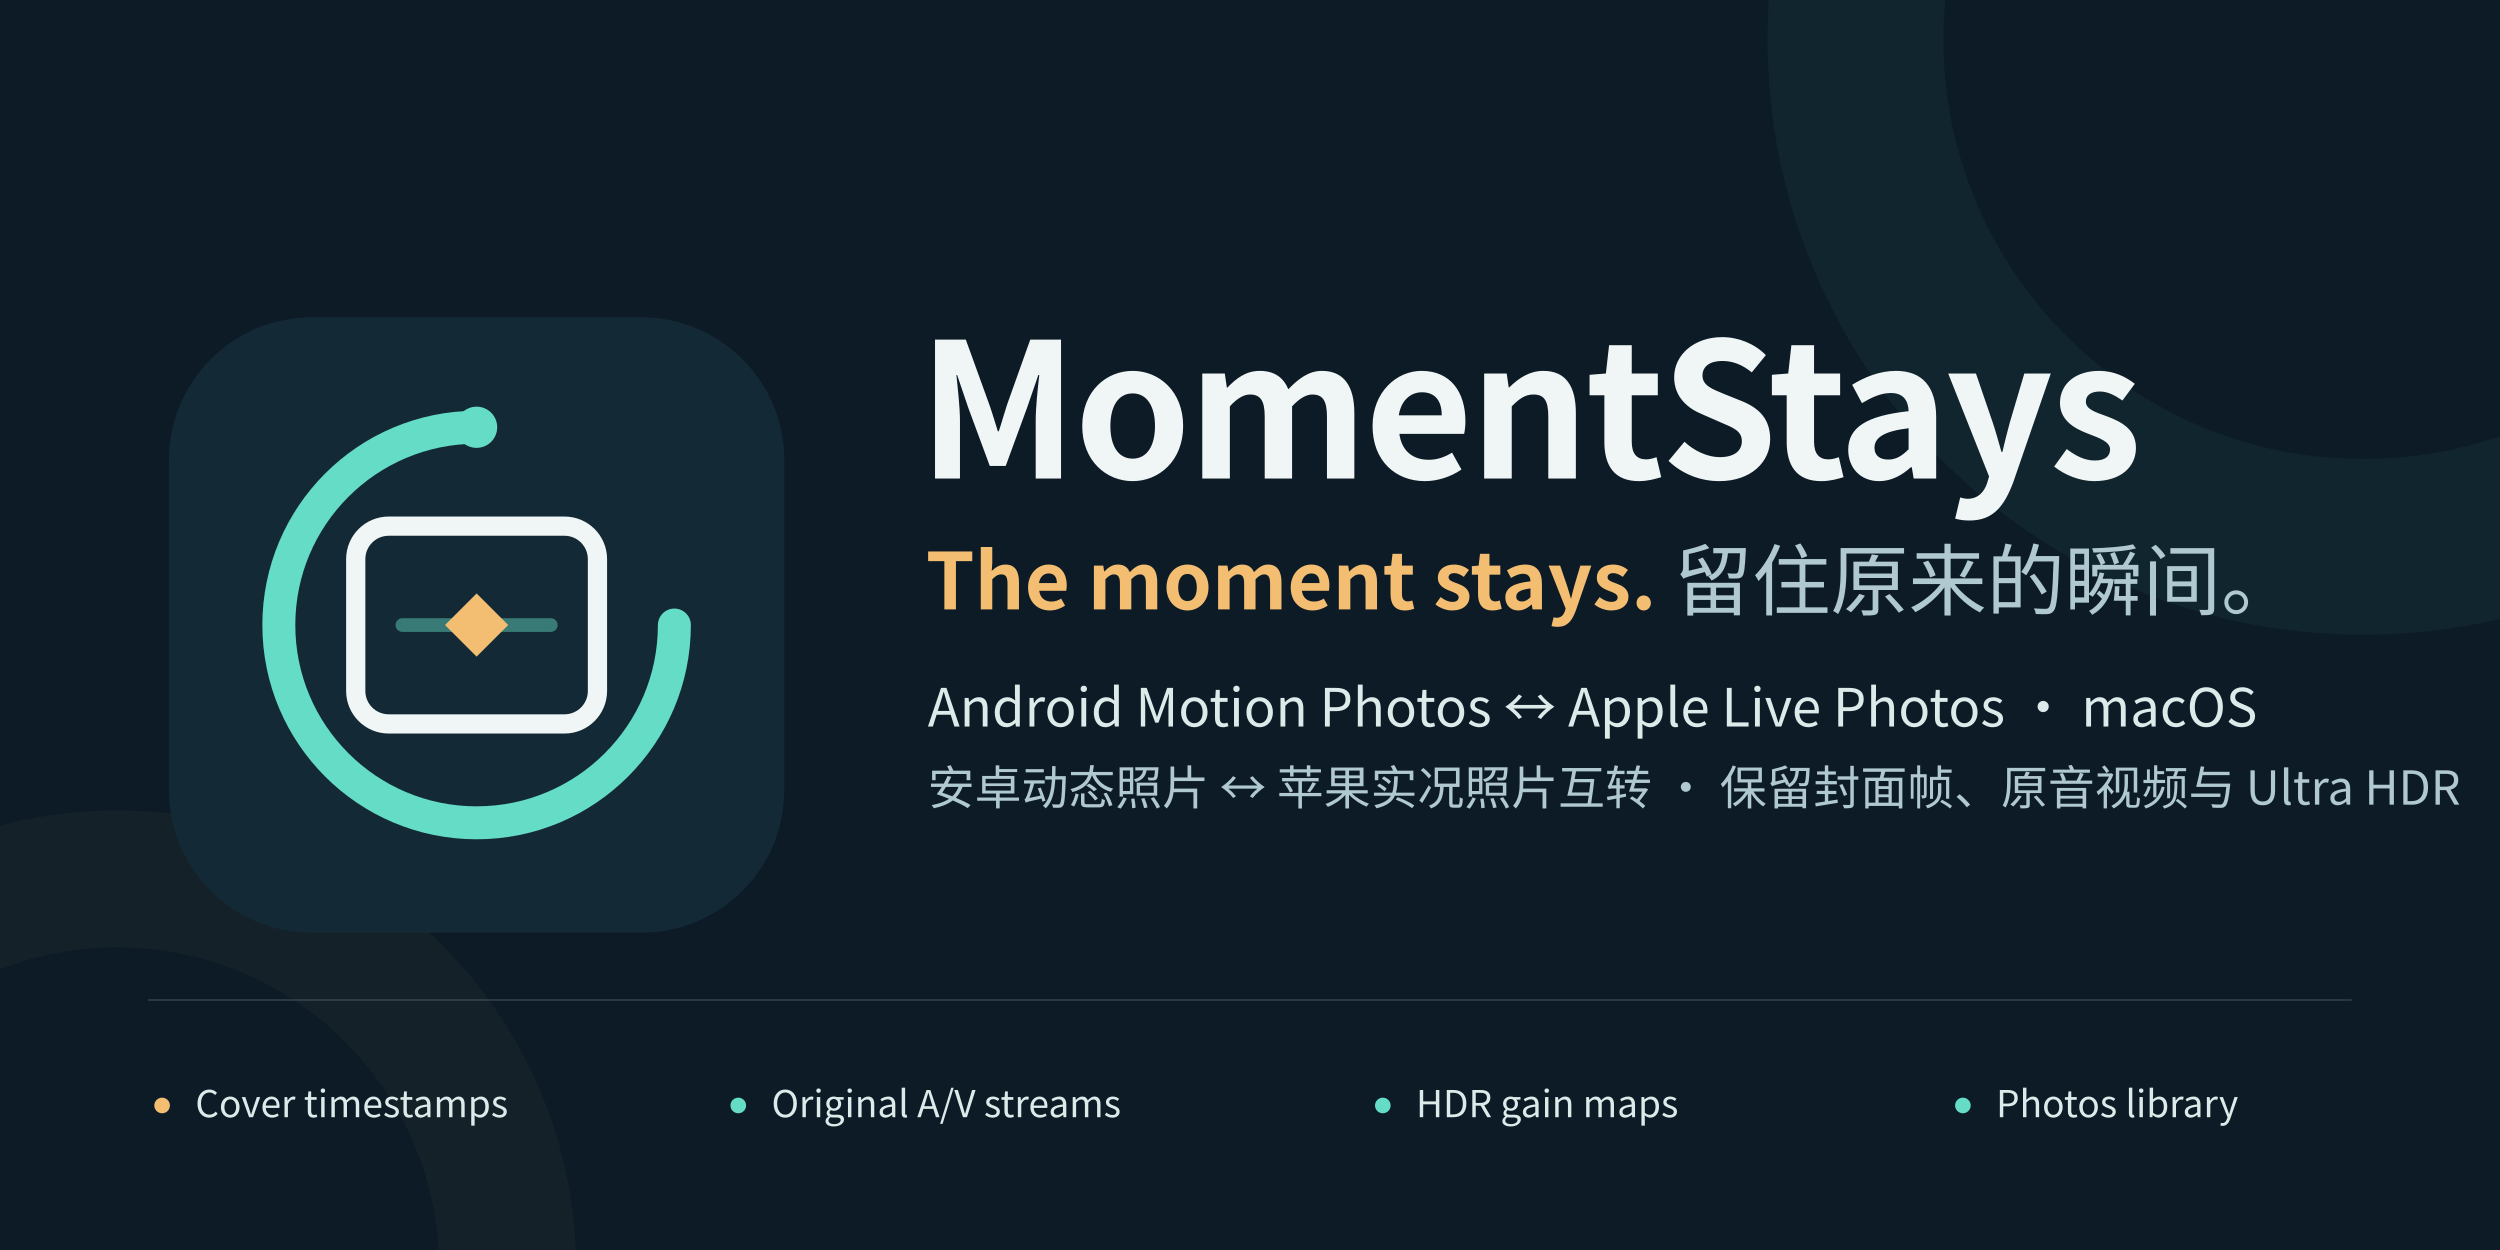
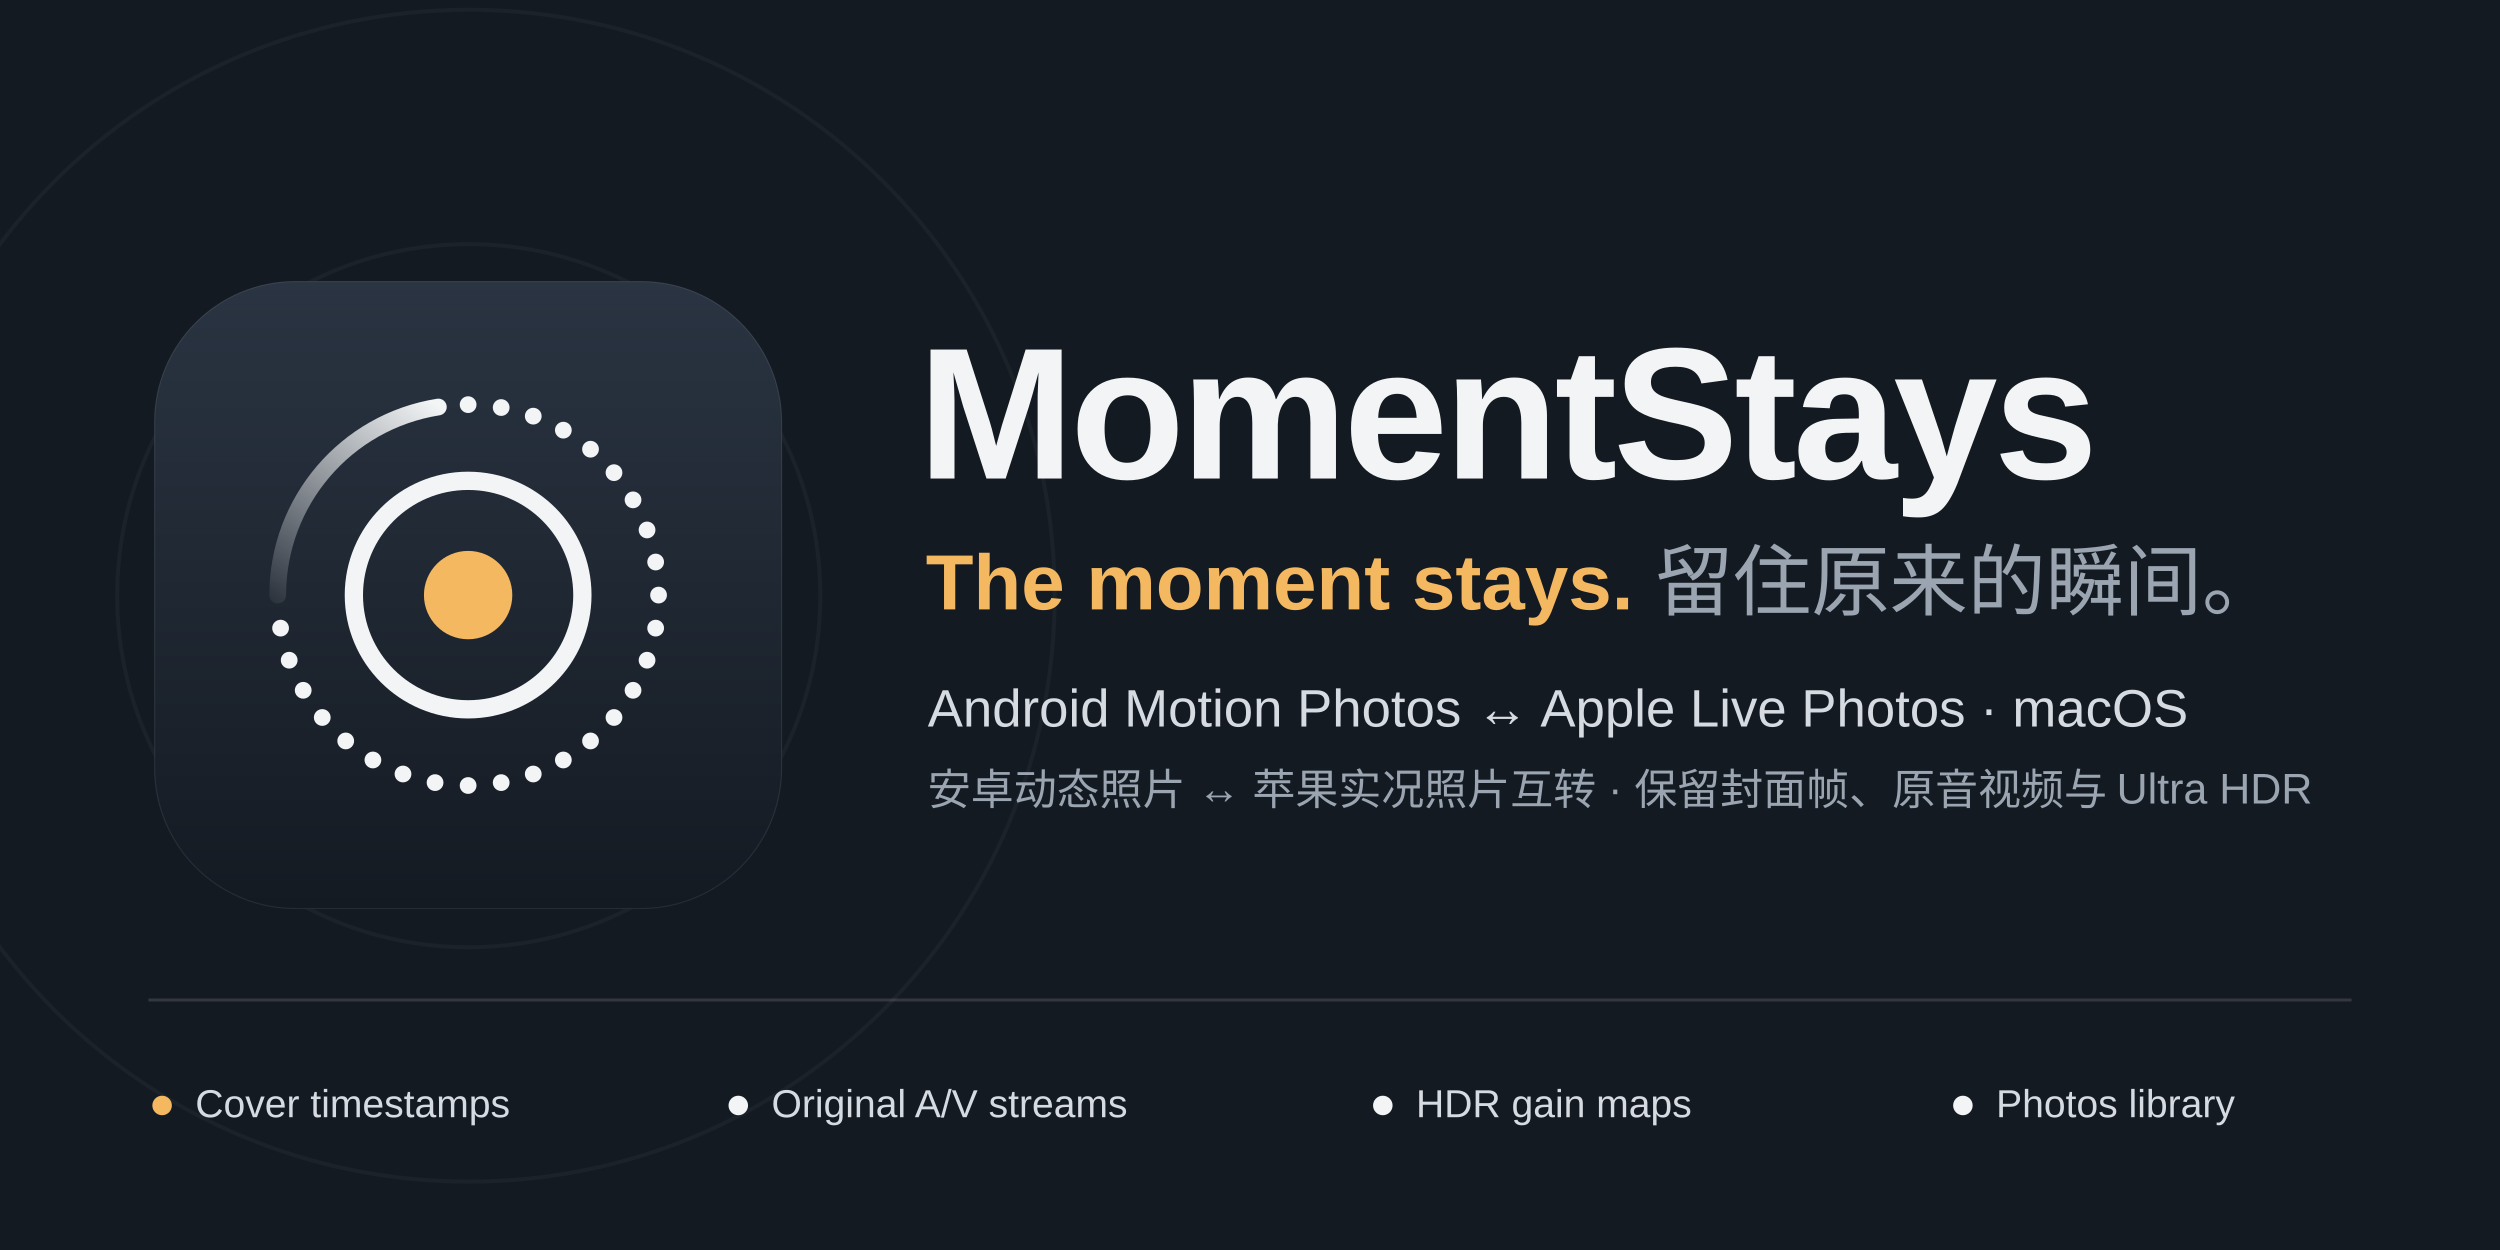
<svg xmlns="http://www.w3.org/2000/svg" width="1280" height="640" viewBox="0 0 1280 640" role="img" aria-labelledby="title desc">
-   <rect width="1280" height="640" fill="#0D1B27" />
-   <circle cx="1210" cy="20" r="260" fill="none" stroke="#65DCC5" stroke-opacity=".05" stroke-width="90" />
-   <circle cx="60" cy="650" r="200" fill="none" stroke="#F3BE72" stroke-opacity=".04" stroke-width="70" />
-   <g transform="translate(64 140) scale(.3516)">
-     <rect x="64" y="64" width="896" height="896" rx="208" fill="#132A36" />
-     <path d="M512 224 A288 288 0 1 0 800 512" fill="none" stroke="#65DCC5" stroke-width="48" stroke-linecap="round" />
-     <circle cx="512" cy="224" r="30" fill="#65DCC5" />
-     <rect x="336" y="368" width="352" height="288" rx="48" fill="none" stroke="#F0F6F5" stroke-width="28" />
-     <path d="M404 512 H620" fill="none" stroke="#65DCC5" stroke-opacity=".45" stroke-width="20" stroke-linecap="round" />
-     <path d="M512 466 L558 512 L512 558 L466 512 Z" fill="#F3BE72" />
+   <style>.bg{fill:#141A22}.ibg1{stop-color:#2A3442}.ibg2{stop-color:#141A22}.iedge{stroke:rgba(255,255,255,.08)}.inkf{fill:#F2F4F5}.inks{stroke:#F2F4F5}.inkst{stop-color:#F2F4F5}.core{fill:#F4B860}.title{fill:#F2F4F5}.sub{fill:#F4B860}.muted{fill:#9AA5B1}.body{fill:#D5DBE1}.rule{stroke:rgba(242,244,245,.14)}.deco{stroke:rgba(242,244,245,.04)}.dotc{fill:#F4B860}.doti{fill:#F2F4F5}</style>
+   <defs>
+     <linearGradient id="ibg" x1="0" y1="0" x2="0" y2="1">
+       <stop offset="0" class="ibg1" />
+       <stop offset="1" class="ibg2" />
+     </linearGradient>
+     <linearGradient id="ibgt" gradientUnits="userSpaceOnUse" x1="262.0" y1="552.0" x2="472.9" y2="265.1">
+       <stop offset="0" class="inkst" stop-opacity="0" />
+       <stop offset="1" class="inkst" />
+     </linearGradient>
+   </defs>
+   <rect width="1280" height="640" class="bg" />
+   <circle cx="240" cy="305" r="300" fill="none" class="deco" stroke-width="2" />
+   <circle cx="240" cy="305" r="180" fill="none" class="deco" stroke-width="2" />
+   <g transform="translate(40 105) scale(.39)">
+     <rect x="100" y="100" width="824" height="824" rx="185" fill="url(#ibg)" />
+     <rect x="100.5" y="100.5" width="823" height="823" rx="184.5" fill="none" class="iedge" stroke-width="1.5" />
+     <path d="M262.0 512.0 A250 250 0 0 1 472.9 265.1" stroke="url(#ibgt)" stroke-width="22" stroke-linecap="round" fill="none" />
+     <circle cx="512.0" cy="262.0" r="11" class="inkf" />
+     <circle cx="555.4" cy="265.8" r="11" class="inkf" />
+     <circle cx="597.5" cy="277.1" r="11" class="inkf" />
+     <circle cx="637.0" cy="295.5" r="11" class="inkf" />
+     <circle cx="672.7" cy="320.5" r="11" class="inkf" />
+     <circle cx="703.5" cy="351.3" r="11" class="inkf" />
+     <circle cx="728.5" cy="387.0" r="11" class="inkf" />
+     <circle cx="746.9" cy="426.5" r="11" class="inkf" />
+     <circle cx="758.2" cy="468.6" r="11" class="inkf" />
+     <circle cx="762.0" cy="512.0" r="11" class="inkf" />
+     <circle cx="758.2" cy="555.4" r="11" class="inkf" />
+     <circle cx="746.9" cy="597.5" r="11" class="inkf" />
+     <circle cx="728.5" cy="637.0" r="11" class="inkf" />
+     <circle cx="703.5" cy="672.7" r="11" class="inkf" />
+     <circle cx="672.7" cy="703.5" r="11" class="inkf" />
+     <circle cx="637.0" cy="728.5" r="11" class="inkf" />
+     <circle cx="597.5" cy="746.9" r="11" class="inkf" />
+     <circle cx="555.4" cy="758.2" r="11" class="inkf" />
+     <circle cx="512.0" cy="762.0" r="11" class="inkf" />
+     <circle cx="468.6" cy="758.2" r="11" class="inkf" />
+     <circle cx="426.5" cy="746.9" r="11" class="inkf" />
+     <circle cx="387.0" cy="728.5" r="11" class="inkf" />
+     <circle cx="351.3" cy="703.5" r="11" class="inkf" />
+     <circle cx="320.5" cy="672.7" r="11" class="inkf" />
+     <circle cx="295.5" cy="637.0" r="11" class="inkf" />
+     <circle cx="277.1" cy="597.5" r="11" class="inkf" />
+     <circle cx="265.8" cy="555.4" r="11" class="inkf" />
+     <circle cx="512" cy="512" r="150" fill="none" class="inks" stroke-width="24" />
+     <circle cx="512" cy="512" r="58" class="core" />
  </g>
-   <g font-family="'Noto Sans CJK SC', 'Noto Sans SC', -apple-system, BlinkMacSystemFont, 'Segoe UI', Arial, sans-serif">
-     <text x="470" y="245" font-size="96" font-weight="700" letter-spacing="-2" fill="#F0F6F5">MomentStays</text>
-     <text x="474" y="312" font-size="40" font-weight="600" fill="#F3BE72">The moment stays. <tspan fill="#B0C8CF" font-weight="400">留住原来的瞬间。</tspan>
+   <g font-family="-apple-system, BlinkMacSystemFont, 'SF Pro Display', 'PingFang SC', 'Noto Sans SC', 'Segoe UI', Arial, sans-serif">
+     <text x="470" y="245" font-size="96" font-weight="700" letter-spacing="-2" class="title">MomentStays</text>
+     <text x="474" y="312" font-size="40" font-weight="600" class="sub">The moment stays. <tspan class="muted" font-weight="400">留住原来的瞬间。</tspan>
    </text>
-     <text x="475" y="372" font-size="27" fill="#DCEAE9">Android Motion Photos ↔ Apple Live Photos · macOS</text>
-     <text x="475" y="412" font-size="24" fill="#B0C8CF">安卓动态照片 ↔ 苹果实况照片互转 · 保留封面帧、原音视频与 Ultra HDR</text>
-     <path d="M76 512 H1204" stroke="#B0C8CF" stroke-opacity=".18" />
-     <g font-size="19" fill="#DCEAE9">
-       <circle cx="83" cy="566" r="4" fill="#F3BE72" />
+     <text x="475" y="372" font-size="27" class="body">Android Motion Photos ↔ Apple Live Photos · macOS</text>
+     <text x="475" y="412" font-size="22" class="muted">安卓动态照片 ↔ 苹果实况照片互转 · 保留封面帧、原音视频与 Ultra HDR</text>
+     <path d="M76 512 H1204" class="rule" stroke-width="1.5" />
+     <g font-size="20" class="body">
+       <circle cx="83" cy="566" r="5" class="dotc" />
      <text x="100" y="572">Cover timestamps</text>
-       <circle cx="378" cy="566" r="4" fill="#65DCC5" />
+       <circle cx="378" cy="566" r="5" class="doti" />
      <text x="395" y="572">Original A/V streams</text>
-       <circle cx="708" cy="566" r="4" fill="#65DCC5" />
+       <circle cx="708" cy="566" r="5" class="doti" />
      <text x="725" y="572">HDR gain maps</text>
-       <circle cx="1005" cy="566" r="4" fill="#65DCC5" />
+       <circle cx="1005" cy="566" r="5" class="doti" />
      <text x="1022" y="572">Photos library</text>
    </g>
  </g>
</svg>
